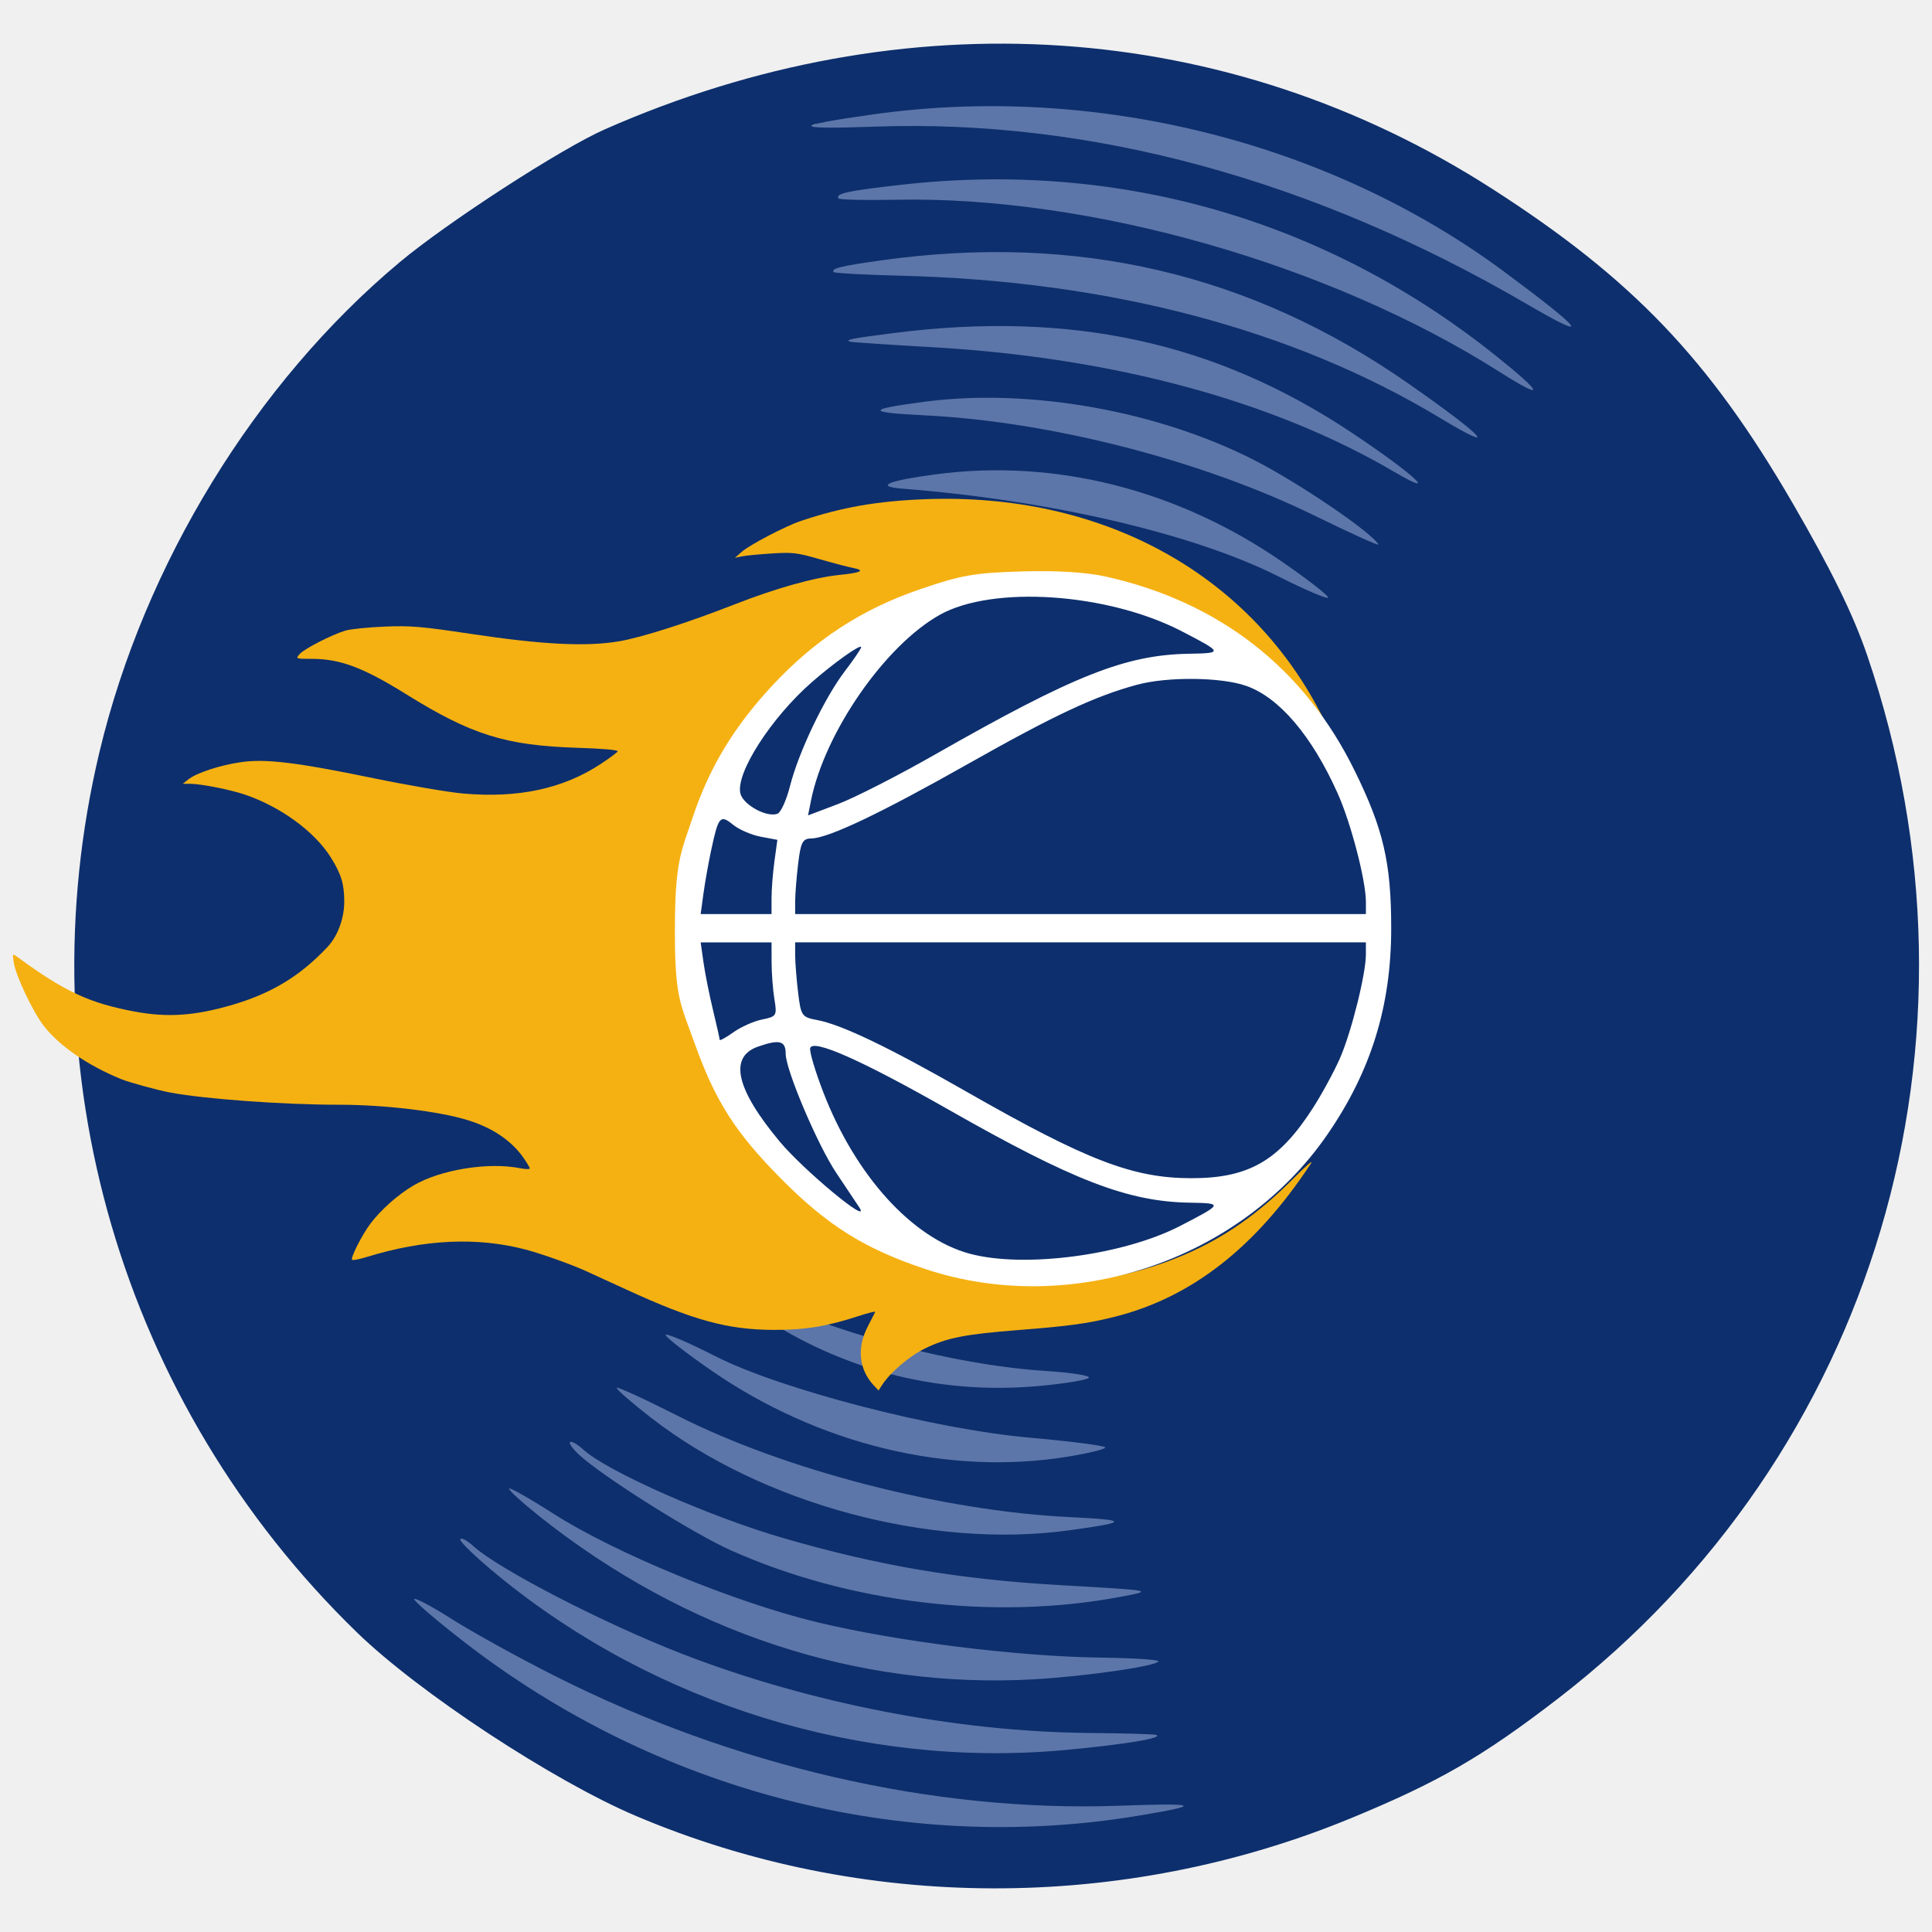
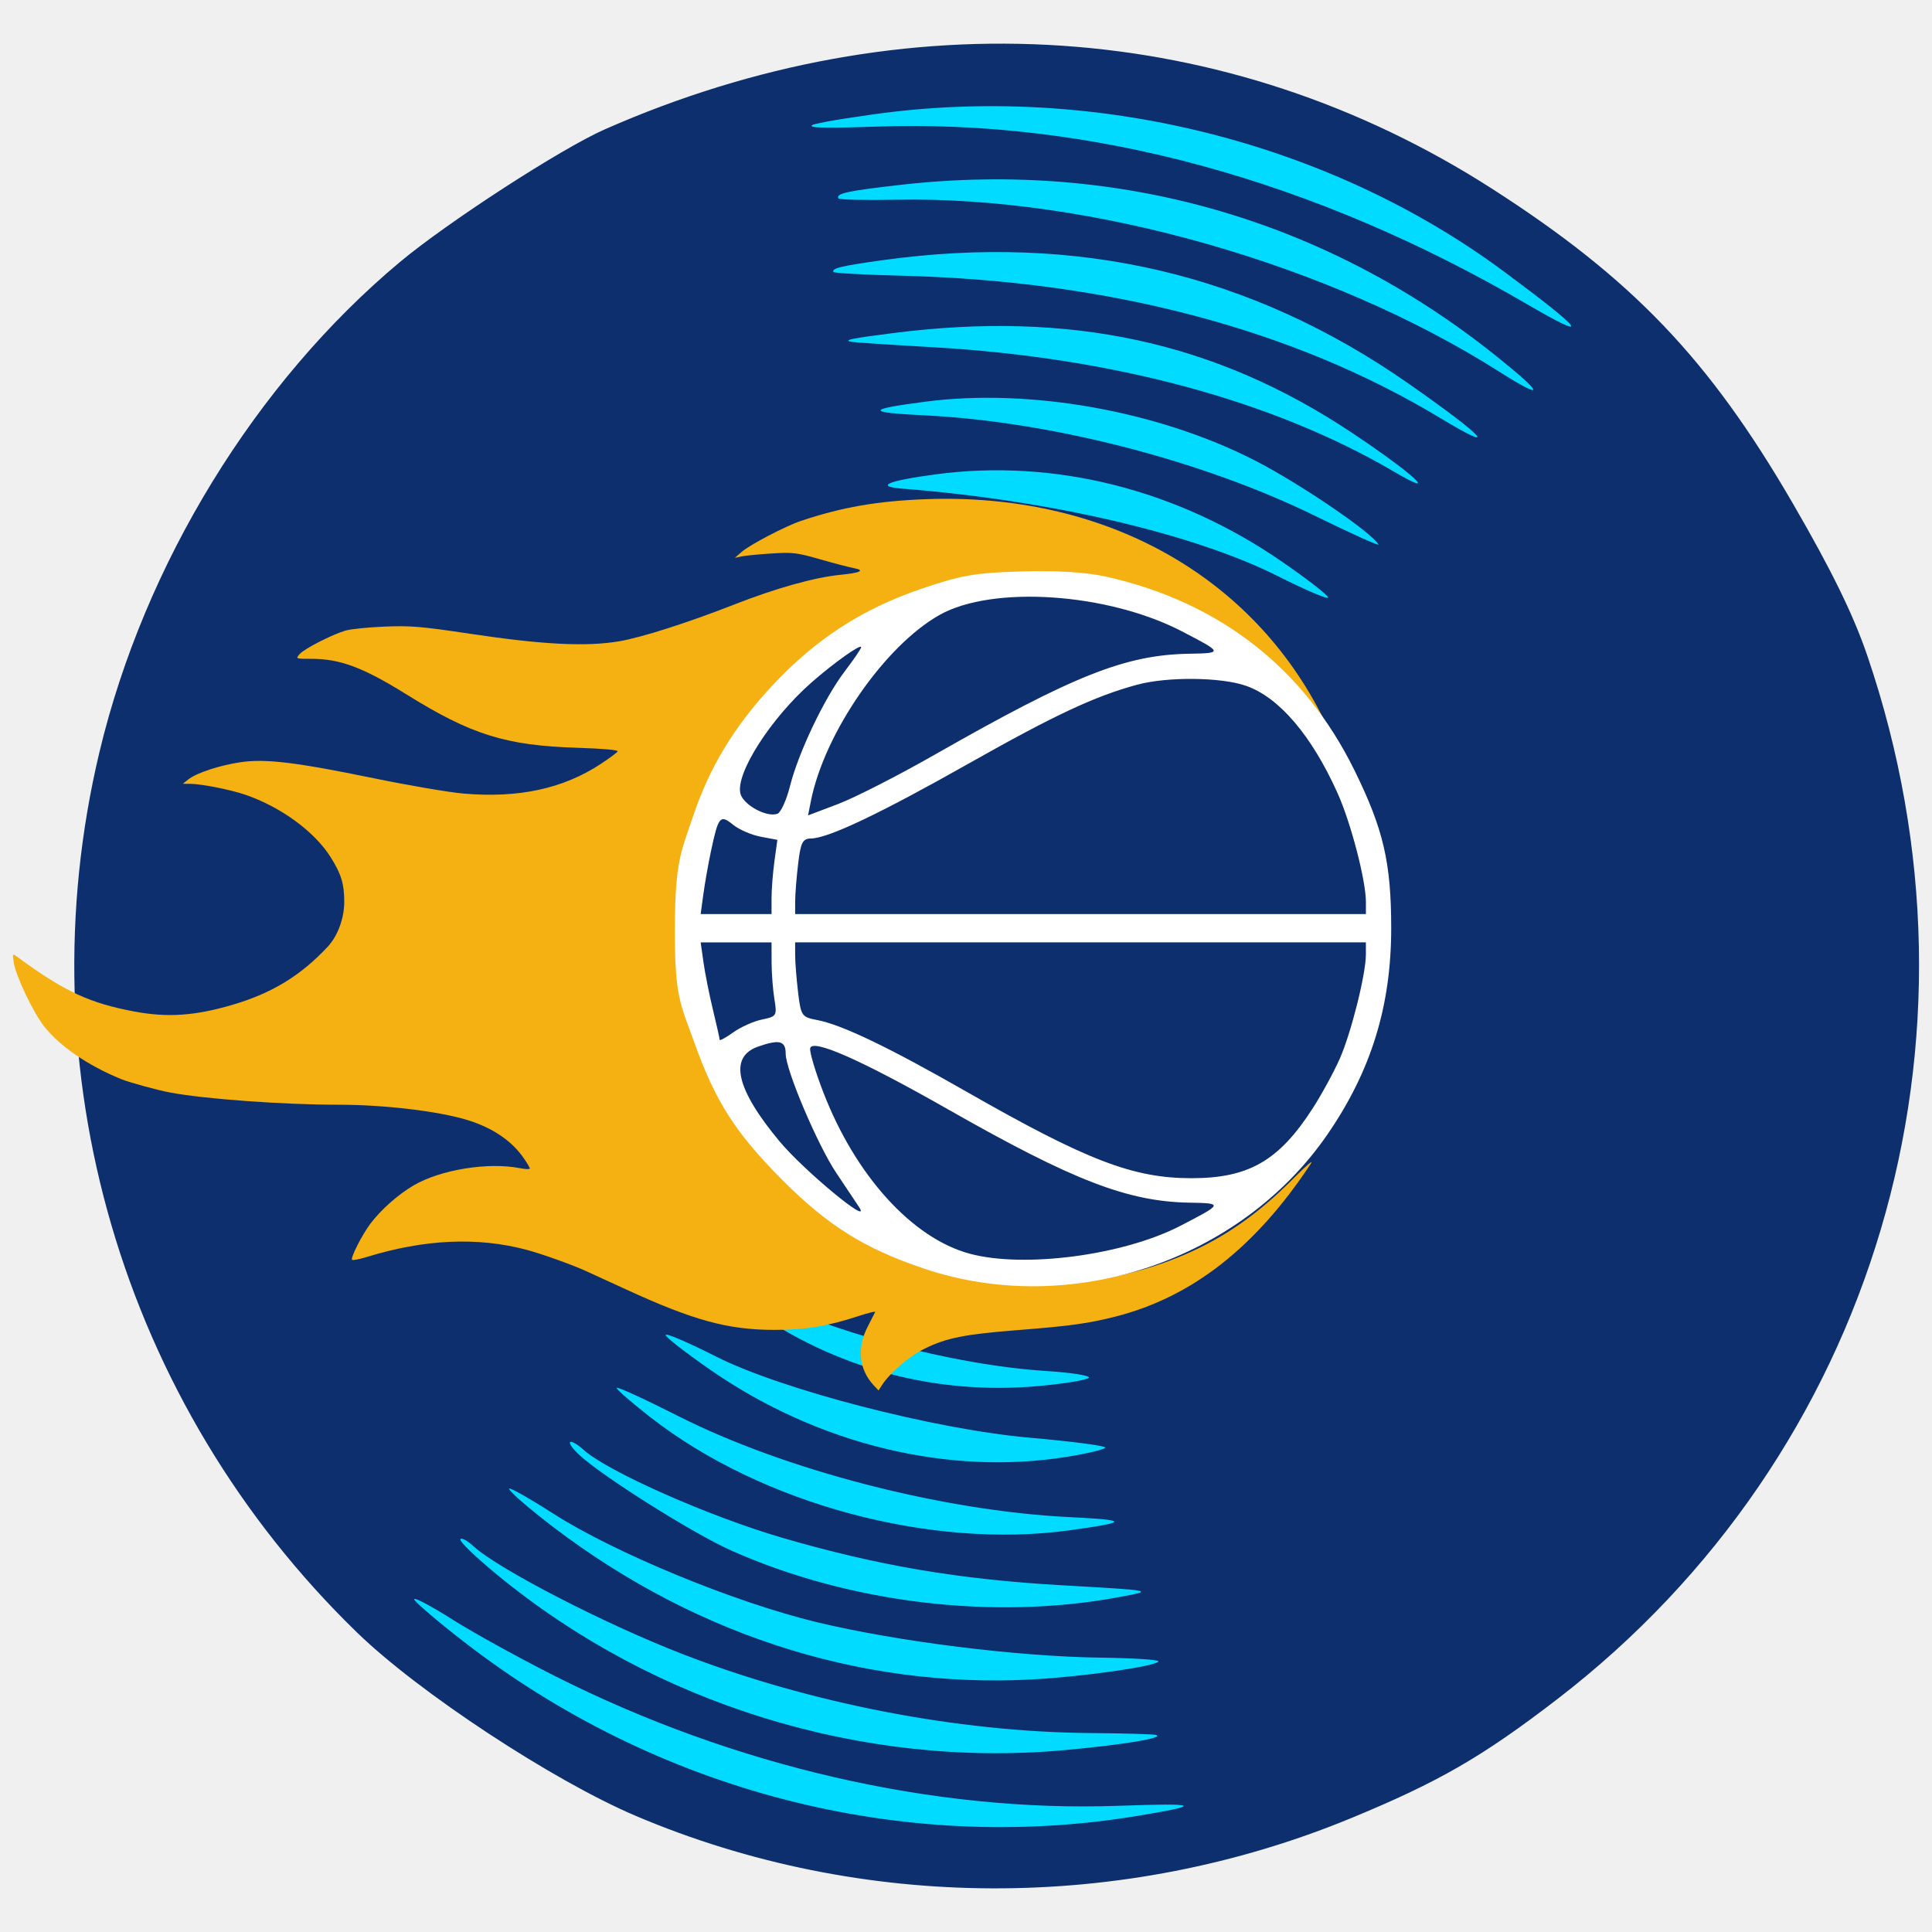
<svg xmlns="http://www.w3.org/2000/svg" width="105.833mm" height="105.833mm" viewBox="0 0 105.833 105.833" version="1.1" id="svg1" xml:space="preserve">
  <defs id="defs1" />
  <g id="layer1">
-     <g id="g6" transform="matrix(0.9498537,-0.2545125,0.2545125,0.9498537,-8.973312,16.895)">
-       <ellipse style="fill:#5d76a9;fill-opacity:1;stroke-width:1.236" id="path4" cx="70.072" cy="6.658" rx="31.058" ry="23.489" transform="rotate(18.2967)" />
-       <ellipse style="fill:#5d76a9;fill-opacity:1;stroke-width:1.236" id="path4-6" cx="71.231" cy="48.82" rx="31.058" ry="23.489" transform="rotate(27.79977)" />
-       <path style="fill:#0d2f6d;fill-opacity:1;stroke-width:4.509" d="m 43.934,1.447 c 18.054,-2.793 35.089,3.017 46.897,15.995 6.236,6.854 9.207,12.277 11.629,21.228 1.125,4.157 1.662,6.9 1.823,9.301 1.506,22.571 -11.089,43.093 -31.711,51.669 -4.874,2.027 -7.59,2.755 -12.824,3.436 C 46.082,104.855 32.073,101.059 21.312,92.658 17.347,89.564 11.396,82.878 8.931,78.748 -0.439,63.055 -0.88,43.643 7.772,27.662 12.893,18.201 21.492,10.044 30.991,5.636 34.14,4.174 41.316,1.852 43.934,1.447 Z m 14.601,3.753 c 11.712,2.695 22.8,9.158 32.501,18.944 2.981,3.008 2.736,2.331 -0.747,-2.06 C 82.729,12.554 70.947,6.022 58.586,4.509 53.972,3.944 53.957,4.147 58.535,5.2 Z M 55.514,8.531 c 0.022,0.083 1.421,0.492 3.109,0.909 10.485,2.59 22.384,9.717 29.943,17.934 2.099,2.282 2.106,1.885 0.015,-0.951 C 81.407,16.692 71.154,10.525 59.129,8.709 56.112,8.254 55.431,8.22 55.514,8.531 Z m -1.33,3.888 c 0.019,0.07 1.639,0.601 3.6,1.179 11.131,3.282 20.306,8.532 26.921,15.404 2.782,2.89 2.151,1.676 -1.195,-2.297 C 76.629,18.532 67.881,13.843 56.988,12.49 54.688,12.204 54.124,12.19 54.185,12.419 Z m -0.081,4 c 0.107,0.061 2.048,0.722 4.313,1.47 9.579,3.161 17.564,7.789 23.057,13.363 2.137,2.168 1.018,0.396 -1.708,-2.704 C 73.731,21.681 66.384,17.9 56.481,16.562 54.172,16.25 53.764,16.225 54.104,16.419 Z m 2.934,5.031 c 6.703,2.155 14.277,6.431 19.551,11.037 1.679,1.466 3.027,2.569 2.995,2.45 C 79.379,34.173 76.205,30.497 74.136,28.627 69.648,24.572 63.076,21.492 57.264,20.72 c -3.322,-0.441 -3.372,-0.281 -0.227,0.73 z m -2.237,3.631 c 7.714,2.725 15.017,6.63 18.918,10.115 1.258,1.124 2.333,1.966 2.387,1.871 0.055,-0.095 -0.824,-1.259 -1.954,-2.586 -4.604,-5.412 -10.763,-8.846 -17.404,-9.704 -2.699,-0.349 -3.459,-0.23 -1.948,0.304 z m -0.989,3.646 c 0.02,0.073 1.073,0.481 2.34,0.907 4.854,1.632 11.259,5.339 14.939,8.647 0.885,0.795 1.656,1.363 1.714,1.263 0.058,-0.101 -0.661,-1.108 -1.597,-2.239 -3.676,-4.439 -8.705,-7.37 -14.379,-8.381 -2.411,-0.429 -3.091,-0.474 -3.017,-0.197 z m -8.93,7.196 c -3.392,1.726 -5.68,3.891 -7.571,7.165 -1.969,3.41 -2.652,6.481 -2.37,10.661 0.195,2.89 0.328,3.389 1.605,5.989 1.848,3.764 3.97,6.075 7.414,8.074 3.397,1.972 6.381,2.63 10.63,2.343 2.89,-0.195 3.389,-0.328 5.99,-1.605 3.823,-1.877 6.078,-3.938 8.034,-7.344 1.983,-3.453 2.665,-6.516 2.383,-10.699 -0.195,-2.89 -0.328,-3.389 -1.605,-5.989 -1.846,-3.76 -3.972,-6.078 -7.383,-8.047 -3.21,-1.853 -6.347,-2.624 -9.965,-2.45 -3.267,0.158 -4.241,0.416 -7.162,1.902 z m 9.041,14.193 c 1.202,0.438 1.727,2.097 1.013,3.202 -1.624,2.515 -5.333,0.321 -3.837,-2.27 0.649,-1.123 1.514,-1.409 2.824,-0.932 z m -19.193,16.835 c 3.723,4.495 8.767,7.408 14.522,8.384 1.448,0.246 2.682,0.361 2.742,0.256 0.061,-0.105 -0.919,-0.537 -2.177,-0.961 -5.015,-1.69 -11.197,-5.264 -14.97,-8.655 -0.885,-0.795 -1.656,-1.363 -1.714,-1.263 -0.058,0.101 0.661,1.108 1.597,2.239 z m -2.944,2.824 c 4.697,5.522 11.233,9.085 17.909,9.764 1.144,0.116 2.121,0.14 2.171,0.053 0.05,-0.087 -1.724,-0.82 -3.942,-1.628 -4.987,-1.818 -12.676,-6.173 -15.713,-8.901 -1.253,-1.125 -2.323,-1.969 -2.378,-1.874 -0.055,0.095 0.824,1.259 1.954,2.586 z m -3.942,1.651 c 4.733,6.255 13.17,11.136 20.92,12.103 3.315,0.414 3.335,0.305 0.136,-0.723 -6.704,-2.156 -14.613,-6.632 -19.573,-11.077 -1.541,-1.381 -2.842,-2.46 -2.892,-2.396 -0.049,0.063 0.585,1.005 1.408,2.094 z m -4.399,0.962 c 0.944,1.506 5.002,5.887 6.81,7.351 5.596,4.534 13.109,7.547 20.189,8.096 2.011,0.156 2.036,0.169 -2.923,-1.468 -5.443,-1.796 -9.566,-3.687 -14.312,-6.562 -3.64,-2.205 -8.489,-6.114 -9.452,-7.619 -0.232,-0.362 -0.504,-0.636 -0.606,-0.609 -0.101,0.027 0.03,0.392 0.293,0.811 z m -3.026,2.735 c 6.178,8.352 14.657,13.911 24.269,15.911 2.814,0.586 6.815,1.061 6.951,0.825 0.047,-0.081 -1.311,-0.541 -3.016,-1.021 -4.487,-1.264 -10.723,-3.796 -14.785,-6.004 -4.14,-2.25 -9.889,-6.643 -12.629,-9.649 -1.065,-1.168 -1.974,-2.059 -2.019,-1.98 -0.046,0.079 0.508,0.942 1.23,1.918 z m -3.071,2.602 c 6.579,9.183 16.803,15.614 27.891,17.544 3.283,0.572 5.705,0.808 5.199,0.508 -0.129,-0.077 -1.719,-0.551 -3.534,-1.054 -7.111,-1.97 -14.652,-5.647 -20.784,-10.132 -3.736,-2.733 -8.66,-7.212 -9.678,-8.804 -0.268,-0.419 -0.541,-0.667 -0.608,-0.552 -0.067,0.115 0.614,1.236 1.513,2.49 z m -2.816,3.041 c 8.231,10.851 20.504,17.801 33.738,19.105 3.739,0.368 3.564,0.203 -0.866,-0.817 -10.024,-2.307 -20.106,-7.659 -28.433,-15.094 -1.685,-1.505 -3.81,-3.548 -4.722,-4.541 -0.912,-0.993 -1.702,-1.729 -1.755,-1.636 -0.054,0.092 0.864,1.435 2.038,2.983 z" id="path1" />
-     </g>
+     <ellipse style="fill:#01dbff;fill-opacity:1;stroke-width:1.215" id="path4" cx="60.919" cy="23.93" rx="30.541" ry="23.098" transform="rotate(3.296698)" />
+     <ellipse style="fill:#01dbff;fill-opacity:1;stroke-width:1.215" id="path4-6" cx="65.039" cy="66.471" rx="30.541" ry="23.098" transform="rotate(12.79977)" />
+     <path style="fill:#0d2f6d;fill-opacity:1;stroke-width:4.434" d="m 33.126,7.088 c 16.438,-7.248 34.097,-6.065 48.617,3.257 7.668,4.923 11.87,9.318 16.449,17.203 2.127,3.662 3.335,6.131 4.098,8.37 7.176,21.056 0.435,43.754 -16.97,57.149 -4.114,3.166 -6.508,4.548 -11.307,6.528 C 61.485,104.764 47.212,104.723 34.853,99.483 30.299,97.552 22.945,92.716 19.552,89.421 6.658,76.9 1.299,58.573 5.449,41.192 7.905,30.902 13.997,20.966 21.898,14.361 24.517,12.171 30.742,8.138 33.126,7.088 Z M 47.95,6.937 c 11.811,-0.421 23.987,2.896 35.693,9.722 3.597,2.098 3.192,1.517 -1.234,-1.767 C 72.803,7.764 59.948,4.558 47.822,6.267 c -4.527,0.638 -4.489,0.834 0.127,0.67 z M 45.929,10.869 c 0.042,0.073 1.475,0.106 3.184,0.072 10.619,-0.208 23.734,3.532 33.006,9.414 2.575,1.633 2.48,1.254 -0.227,-0.907 -9.292,-7.418 -20.6,-10.666 -32.484,-9.33 -2.982,0.335 -3.637,0.477 -3.479,0.751 z m -0.273,4.031 c 0.036,0.062 1.71,0.153 3.72,0.203 11.409,0.284 21.459,2.936 29.492,7.78 3.378,2.037 2.469,1.045 -1.72,-1.878 -8.617,-6.012 -18.12,-8.239 -28.811,-6.751 -2.258,0.314 -2.797,0.444 -2.681,0.646 z m 0.941,3.82 c 0.117,0.031 2.129,0.165 4.471,0.298 9.904,0.565 18.666,2.928 25.302,6.824 2.581,1.515 1.067,0.117 -2.31,-2.134 -7.48,-4.986 -15.421,-6.708 -25.168,-5.458 -2.273,0.291 -2.666,0.372 -2.294,0.469 z m 4.067,4.033 c 6.916,0.341 15.198,2.475 21.38,5.508 1.968,0.965 3.529,1.67 3.468,1.565 -0.389,-0.674 -4.339,-3.358 -6.78,-4.607 -5.295,-2.709 -12.321,-3.962 -18.038,-3.216 -3.268,0.426 -3.274,0.591 -0.03,0.751 z m -1.2,4.018 c 8.021,0.625 15.951,2.475 20.543,4.793 1.481,0.747 2.716,1.274 2.744,1.17 0.028,-0.104 -1.103,-0.986 -2.514,-1.959 -5.75,-3.969 -12.474,-5.663 -19.001,-4.788 -2.652,0.356 -3.344,0.662 -1.773,0.784 z m -0.011,3.715 c 0.037,0.064 1.141,0.184 2.454,0.266 5.026,0.315 12.053,2.206 16.391,4.411 1.043,0.53 1.92,0.874 1.95,0.763 0.029,-0.11 -0.91,-0.884 -2.087,-1.72 -4.621,-3.281 -10.145,-4.785 -15.791,-4.301 -2.399,0.206 -3.057,0.337 -2.916,0.581 z m -6.651,9.108 c -2.783,2.502 -4.405,5.141 -5.367,8.733 -1.002,3.741 -0.869,6.831 0.462,10.729 0.921,2.696 1.175,3.136 3.049,5.281 2.713,3.105 5.317,4.76 9.097,5.782 3.729,1.008 6.73,0.874 10.693,-0.479 2.696,-0.921 3.136,-1.175 5.281,-3.049 3.154,-2.755 4.771,-5.287 5.762,-9.021 1.005,-3.785 0.873,-6.867 -0.459,-10.769 -0.921,-2.696 -1.175,-3.136 -3.049,-5.281 -2.71,-3.102 -5.32,-4.763 -9.061,-5.765 -3.521,-0.943 -6.697,-0.878 -10.089,0.209 -3.063,0.981 -3.922,1.475 -6.319,3.63 z m 12.2,11.181 c 1.253,0.11 2.174,1.552 1.777,2.783 -0.903,2.802 -4.984,1.662 -4.223,-1.179 0.33,-1.232 1.08,-1.724 2.445,-1.604 z M 41.055,71.65 c 4.68,3.322 10.213,4.805 15.927,4.268 1.438,-0.135 2.639,-0.34 2.67,-0.455 0.031,-0.115 -1.01,-0.276 -2.313,-0.359 -5.193,-0.329 -11.976,-2.151 -16.422,-4.411 -1.043,-0.53 -1.92,-0.874 -1.95,-0.763 -0.029,0.11 0.91,0.884 2.087,1.72 z m -2.078,3.432 c 5.867,4.049 12.982,5.771 19.496,4.717 1.116,-0.181 2.05,-0.407 2.076,-0.502 0.025,-0.096 -1.846,-0.34 -4.159,-0.543 -5.199,-0.457 -13.611,-2.638 -17.191,-4.456 -1.477,-0.75 -2.708,-1.279 -2.736,-1.175 -0.028,0.104 1.103,0.986 2.514,1.959 z m -3.324,2.572 c 6.087,4.736 15.344,7.225 22.952,6.172 3.254,-0.451 3.246,-0.559 -0.055,-0.722 -6.916,-0.341 -15.568,-2.58 -21.411,-5.54 -1.816,-0.92 -3.326,-1.613 -3.357,-1.54 -0.031,0.072 0.811,0.806 1.87,1.631 z m -3.933,2.034 c 1.28,1.19 6.25,4.318 8.339,5.249 6.469,2.882 14.373,3.832 21.237,2.551 1.95,-0.364 1.977,-0.358 -3.15,-0.65 C 52.519,86.516 48.122,85.77 42.882,84.247 38.863,83.079 33.263,80.6 31.966,79.416 31.653,79.131 31.325,78.94 31.235,78.992 c -0.089,0.052 0.129,0.365 0.485,0.695 z m -2.178,3.368 c 7.994,6.36 17.463,9.483 27.102,8.936 2.822,-0.16 6.743,-0.727 6.813,-0.985 0.024,-0.089 -1.382,-0.18 -3.125,-0.202 -4.583,-0.058 -11.151,-0.877 -15.572,-1.94 -4.505,-1.084 -11.083,-3.793 -14.452,-5.951 -1.309,-0.839 -2.399,-1.454 -2.422,-1.367 -0.023,0.087 0.722,0.766 1.656,1.509 z m -2.255,3.254 c 8.586,7.048 19.934,10.554 30.958,9.566 3.264,-0.293 5.624,-0.684 5.067,-0.841 -0.142,-0.04 -1.773,-0.086 -3.625,-0.101 -7.256,-0.062 -15.355,-1.634 -22.32,-4.334 -4.244,-1.645 -10.061,-4.647 -11.433,-5.9 -0.361,-0.329 -0.684,-0.496 -0.718,-0.369 -0.034,0.126 0.898,1.017 2.071,1.98 z m -1.901,3.605 c 10.58,8.212 24.006,11.69 36.908,9.56 3.646,-0.602 3.436,-0.714 -1.031,-0.555 -10.109,0.36 -21.047,-2.158 -30.849,-7.101 -1.984,-1 -4.522,-2.4 -5.641,-3.111 -1.119,-0.711 -2.056,-1.209 -2.083,-1.108 -0.027,0.101 1.186,1.143 2.695,2.315 z" id="path1" />
    <path style="fill:#f5b112;fill-opacity:1;stroke-width:0.481" d="m 47.846,75.871 c -0.799,-0.872 -0.912,-2.046 -0.31,-3.208 0.203,-0.391 0.386,-0.749 0.407,-0.796 0.021,-0.047 -0.379,0.051 -0.889,0.218 -1.757,0.575 -2.946,0.769 -4.669,0.765 -2.524,-0.007 -4.406,-0.523 -8.093,-2.218 -0.863,-0.397 -1.851,-0.85 -2.196,-1.007 -0.776,-0.354 -2.425,-0.942 -3.262,-1.165 -2.679,-0.71 -5.586,-0.578 -8.754,0.399 -0.398,0.123 -0.755,0.191 -0.793,0.153 -0.098,-0.101 0.539,-1.36 0.996,-1.97 0.577,-0.769 1.515,-1.602 2.368,-2.104 1.473,-0.866 4.101,-1.291 5.837,-0.945 0.293,0.058 0.533,0.065 0.533,0.014 0,-0.051 -0.162,-0.323 -0.36,-0.605 C 28.014,62.48 26.97,61.778 25.635,61.364 24.048,60.872 21.076,60.516 18.549,60.516 15.505,60.515 11.243,60.206 9.323,59.848 8.621,59.717 7.081,59.295 6.625,59.108 4.8,58.36 3.266,57.306 2.409,56.212 1.807,55.442 0.862,53.451 0.752,52.717 0.678,52.227 0.68,52.223 0.954,52.423 3.55,54.322 4.903,54.951 7.378,55.413 c 1.798,0.335 3.295,0.233 5.333,-0.363 2.177,-0.637 3.753,-1.596 5.242,-3.191 0.55,-0.589 0.907,-1.563 0.905,-2.47 -0.003,-0.975 -0.161,-1.497 -0.734,-2.416 -0.883,-1.417 -2.75,-2.781 -4.715,-3.448 -0.784,-0.266 -2.381,-0.583 -2.956,-0.587 l -0.439,-0.003 0.301,-0.239 c 0.446,-0.353 1.697,-0.768 2.836,-0.939 1.376,-0.207 3.028,-0.009 7.34,0.878 1.898,0.391 4.1,0.767 4.893,0.835 3.028,0.263 5.479,-0.268 7.545,-1.635 0.458,-0.303 0.866,-0.607 0.907,-0.675 0.046,-0.077 -0.792,-0.152 -2.212,-0.197 -3.921,-0.123 -5.804,-0.712 -9.368,-2.93 -2.371,-1.475 -3.624,-1.943 -5.198,-1.943 -0.865,0 -0.87,-0.002 -0.643,-0.26 0.258,-0.294 1.751,-1.059 2.509,-1.287 0.276,-0.083 1.236,-0.181 2.133,-0.218 1.432,-0.059 2.009,-0.011 4.722,0.396 3.961,0.595 6.341,0.714 8.143,0.407 1.225,-0.208 3.74,-1.011 6.27,-2.002 2.31,-0.905 4.423,-1.498 5.835,-1.637 1.115,-0.11 1.385,-0.245 0.738,-0.369 -0.268,-0.051 -1.105,-0.271 -1.86,-0.487 -1.257,-0.361 -1.48,-0.387 -2.635,-0.314 -0.694,0.044 -1.431,0.115 -1.638,0.159 l -0.376,0.079 0.376,-0.328 c 0.447,-0.39 2.39,-1.406 3.228,-1.688 2.247,-0.757 4.204,-1.098 6.873,-1.197 9.543,-0.354 17.563,3.978 21.573,11.653 l 0.405,0.775 -0.537,-0.646 c -1.399,-1.684 -3.278,-3.349 -4.894,-4.339 -5.499,-3.368 -12.144,-3.717 -17.922,-0.941 -3.201,1.538 -6.397,4.561 -8.176,7.735 -2.425,4.325 -3.118,9.442 -1.934,14.285 1.458,5.964 6.14,11.204 11.862,13.274 4.532,1.64 9.338,1.495 13.79,-0.415 2.197,-0.943 4.058,-2.251 6.018,-4.233 0.658,-0.666 1.054,-0.999 0.889,-0.748 -3.029,4.589 -6.52,7.318 -10.722,8.382 -1.471,0.372 -2.473,0.511 -5.27,0.73 -2.962,0.232 -3.947,0.426 -5.153,1.016 -0.846,0.414 -1.899,1.311 -2.342,1.996 l -0.194,0.3 z" id="path7" />
    <ellipse style="fill:#0d2f6d;fill-opacity:1;stroke-width:1.23" id="path6" cx="-56.915" cy="-50.779" rx="19.261" ry="18.8" transform="scale(-1)" />
    <path style="fill:#ffffff;fill-opacity:1;stroke-width:3.052" d="m 60.611,31.593 c 6.191,1.39 10.831,5.01 13.582,10.597 1.587,3.221 2.016,5.065 2.016,8.656 0,4.261 -1.099,7.818 -3.49,11.293 -4.773,6.937 -14.079,10.043 -22.069,7.365 -3.311,-1.11 -5.334,-2.38 -7.868,-4.94 -2.514,-2.54 -3.598,-4.242 -4.745,-7.449 -0.779,-2.178 -1.081,-2.471 -1.067,-6.323 0.012,-3.63 0.35,-4.144 0.975,-6.018 0.912,-2.733 2.261,-4.965 4.368,-7.227 2.338,-2.51 4.889,-4.173 8.083,-5.268 2.248,-0.771 2.988,-0.901 5.565,-0.976 1.965,-0.058 3.54,0.041 4.651,0.29 z m -9.133,2.088 c -3,1.677 -6.308,6.451 -7.054,10.181 l -0.161,0.805 1.649,-0.625 c 0.907,-0.344 3.285,-1.557 5.284,-2.697 7.649,-4.361 10.456,-5.474 13.952,-5.534 1.854,-0.032 1.843,-0.063 -0.417,-1.233 -4.057,-2.1 -10.342,-2.526 -13.254,-0.898 z m -7.017,3.697 c -2.238,1.963 -4.178,4.992 -3.902,6.093 0.156,0.622 1.452,1.326 2.032,1.104 0.185,-0.071 0.493,-0.753 0.685,-1.515 0.465,-1.846 1.89,-4.832 3,-6.287 0.494,-0.647 0.898,-1.242 0.898,-1.321 0,-0.204 -1.491,0.854 -2.713,1.926 z m 17.829,0.13 c -2.311,0.626 -4.533,1.666 -9.26,4.337 -4.821,2.724 -7.662,4.074 -8.598,4.086 -0.464,0.006 -0.57,0.21 -0.708,1.364 -0.09,0.746 -0.164,1.676 -0.165,2.067 l -0.002,0.711 h 15.633 15.633 v -0.66 c 0,-1.188 -0.823,-4.347 -1.558,-5.978 -1.415,-3.142 -3.186,-5.221 -4.991,-5.861 -1.369,-0.485 -4.315,-0.517 -5.983,-0.065 z m -23.335,9.075 c -0.151,0.711 -0.342,1.786 -0.424,2.39 l -0.149,1.098 h 1.941 1.941 v -0.868 c 0,-0.478 0.072,-1.392 0.16,-2.033 l 0.16,-1.164 -0.916,-0.172 c -0.504,-0.095 -1.186,-0.391 -1.516,-0.659 -0.702,-0.57 -0.8,-0.455 -1.196,1.408 z m 4.603,5.749 c 0.001,0.391 0.074,1.311 0.162,2.045 0.152,1.268 0.203,1.342 1.035,1.498 1.348,0.253 3.906,1.479 8.158,3.909 6.619,3.783 9.148,4.757 12.356,4.757 3.139,0 4.795,-0.957 6.65,-3.843 0.491,-0.764 1.155,-1.985 1.476,-2.713 0.626,-1.42 1.427,-4.622 1.427,-5.704 V 51.622 H 59.189 43.556 Z m -5.021,0.388 c 0.085,0.604 0.319,1.776 0.52,2.605 0.201,0.829 0.365,1.563 0.365,1.633 0,0.069 0.339,-0.115 0.753,-0.411 0.414,-0.295 1.125,-0.611 1.578,-0.701 0.783,-0.157 0.817,-0.212 0.671,-1.096 -0.085,-0.512 -0.155,-1.425 -0.157,-2.029 l -0.003,-1.098 h -1.941 -1.941 z m 6.564,7.116 c 1.76,4.563 4.872,7.993 8.021,8.841 2.984,0.804 8.416,0.086 11.53,-1.524 2.347,-1.213 2.358,-1.241 0.507,-1.272 -3.385,-0.058 -6.374,-1.212 -13.206,-5.1 -4.748,-2.702 -7.45,-3.901 -7.572,-3.36 -0.043,0.191 0.28,1.277 0.719,2.414 z m -3.575,-2.504 c -1.615,0.563 -1.214,2.325 1.184,5.2 1.318,1.581 5.014,4.644 4.372,3.624 -0.067,-0.107 -0.639,-0.963 -1.27,-1.903 -1.019,-1.517 -2.773,-5.647 -2.773,-6.53 0,-0.712 -0.34,-0.8 -1.513,-0.391 z" id="path5" />
  </g>
</svg>
